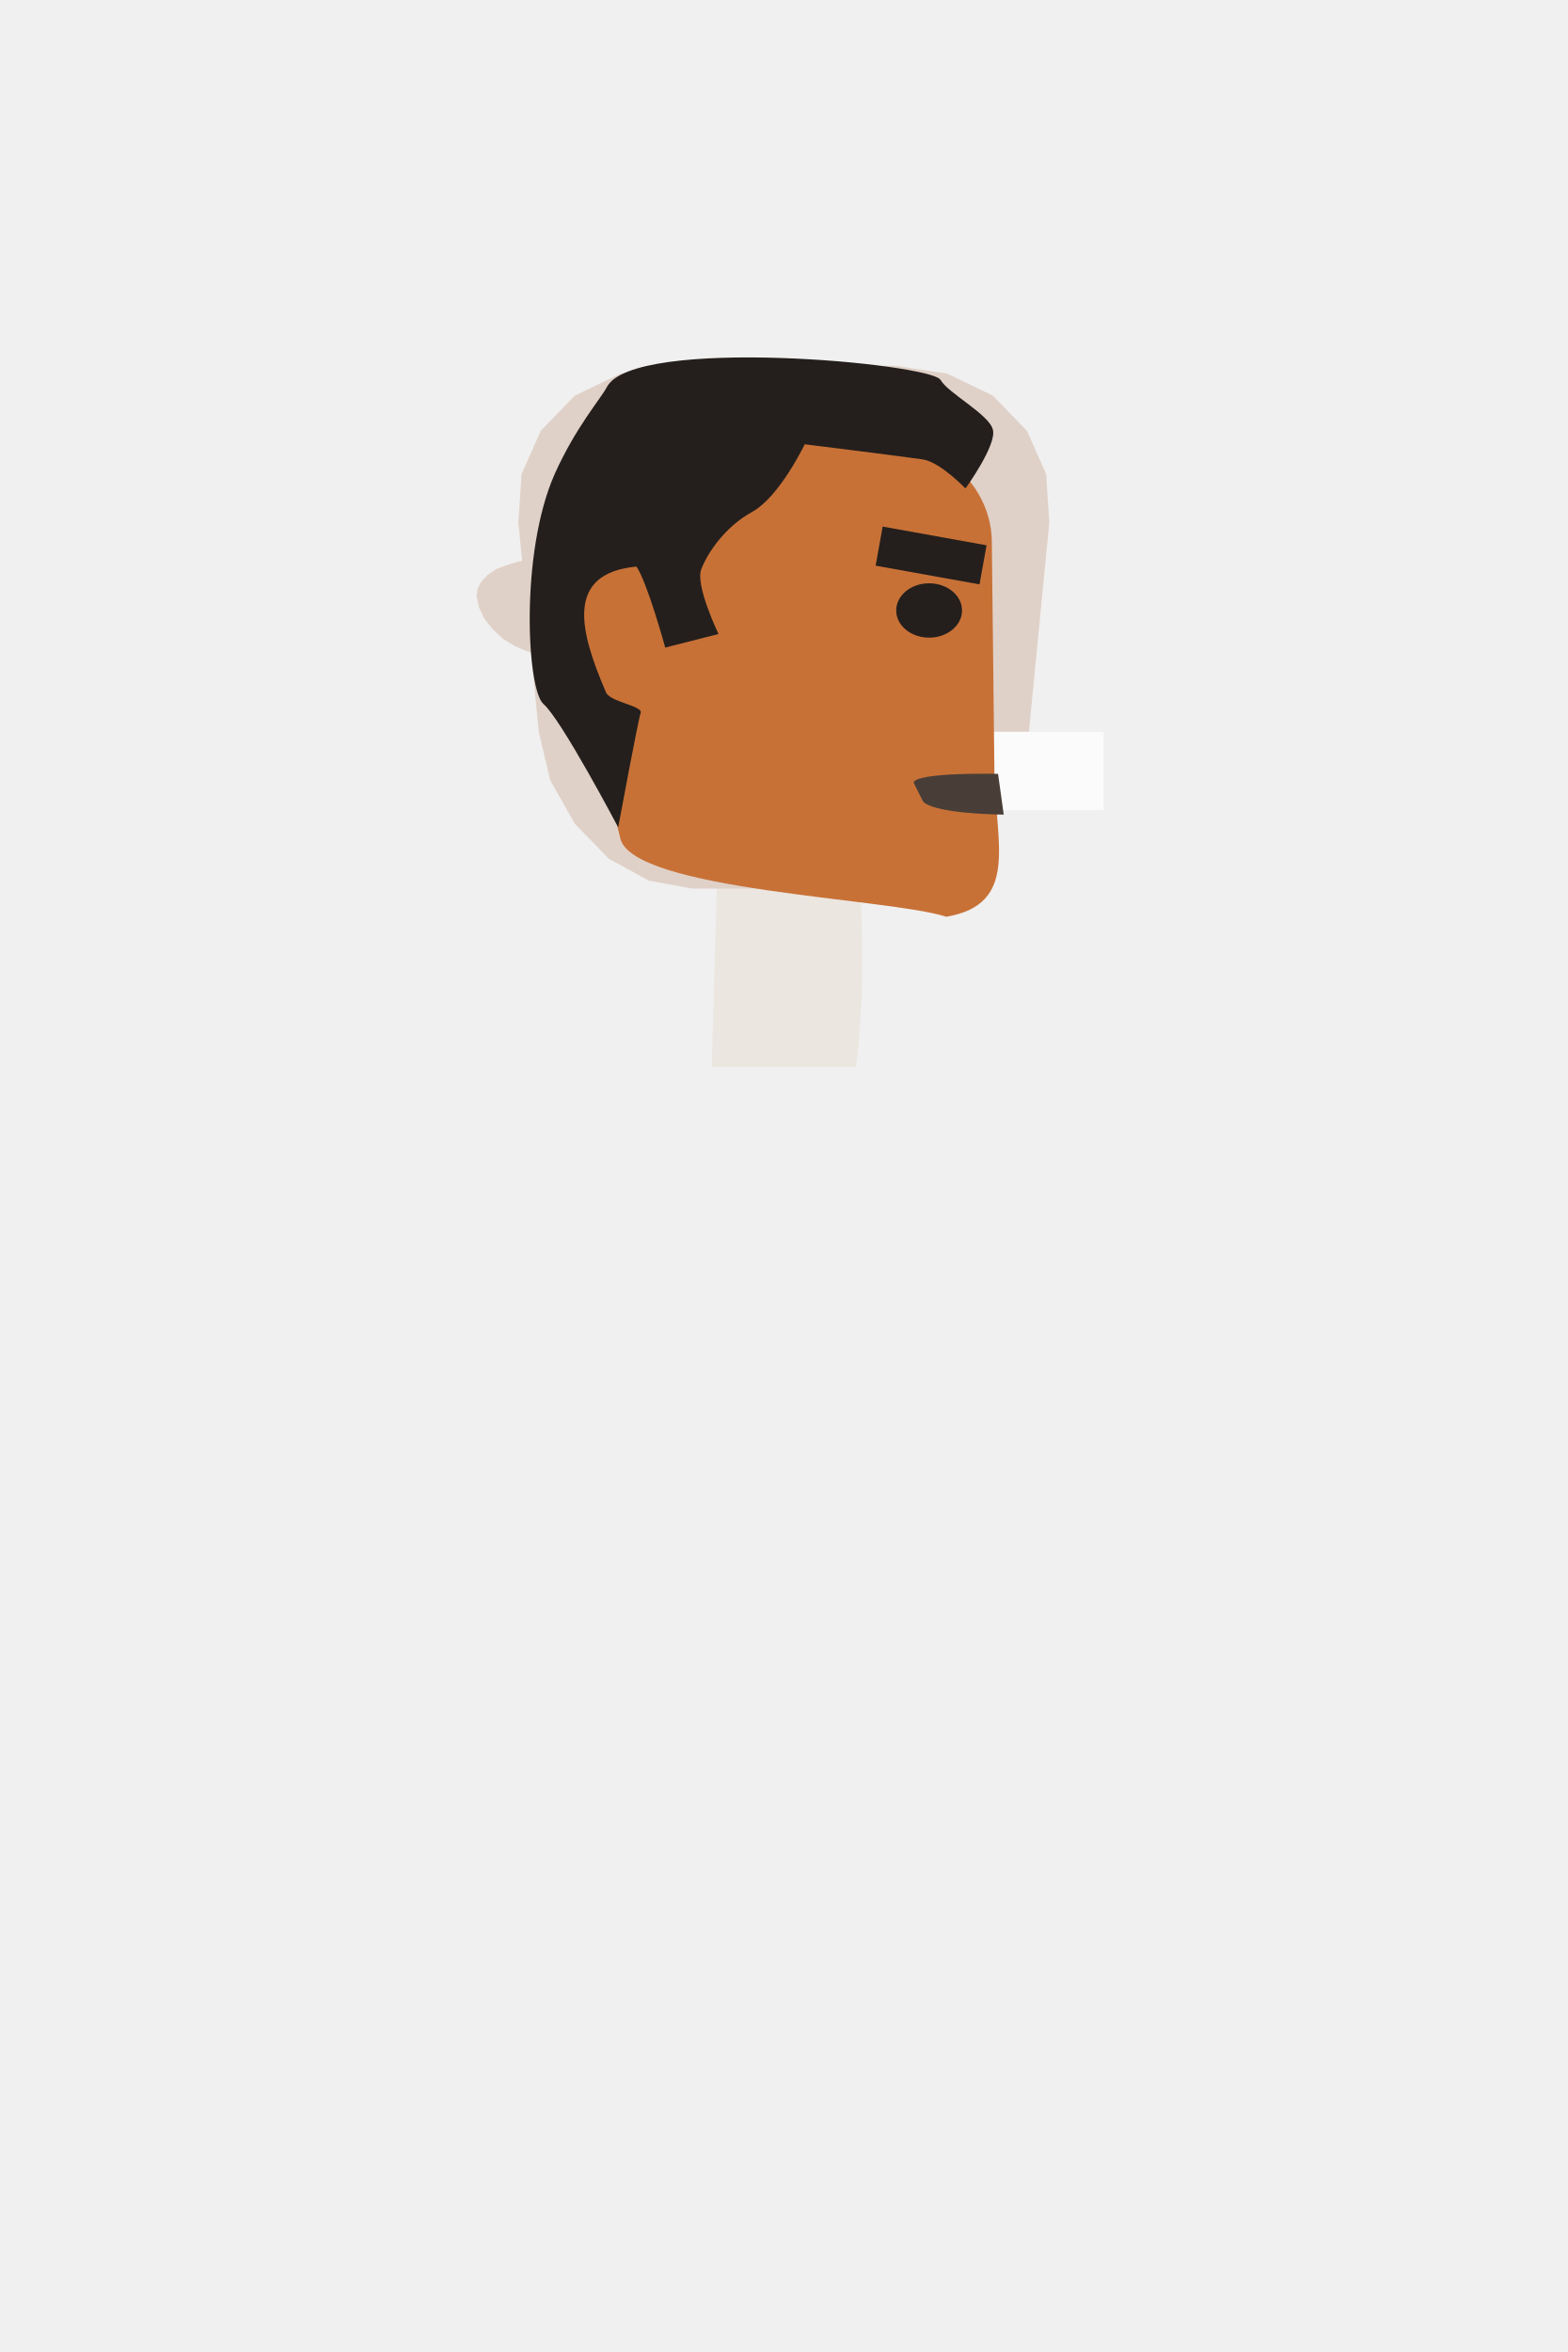
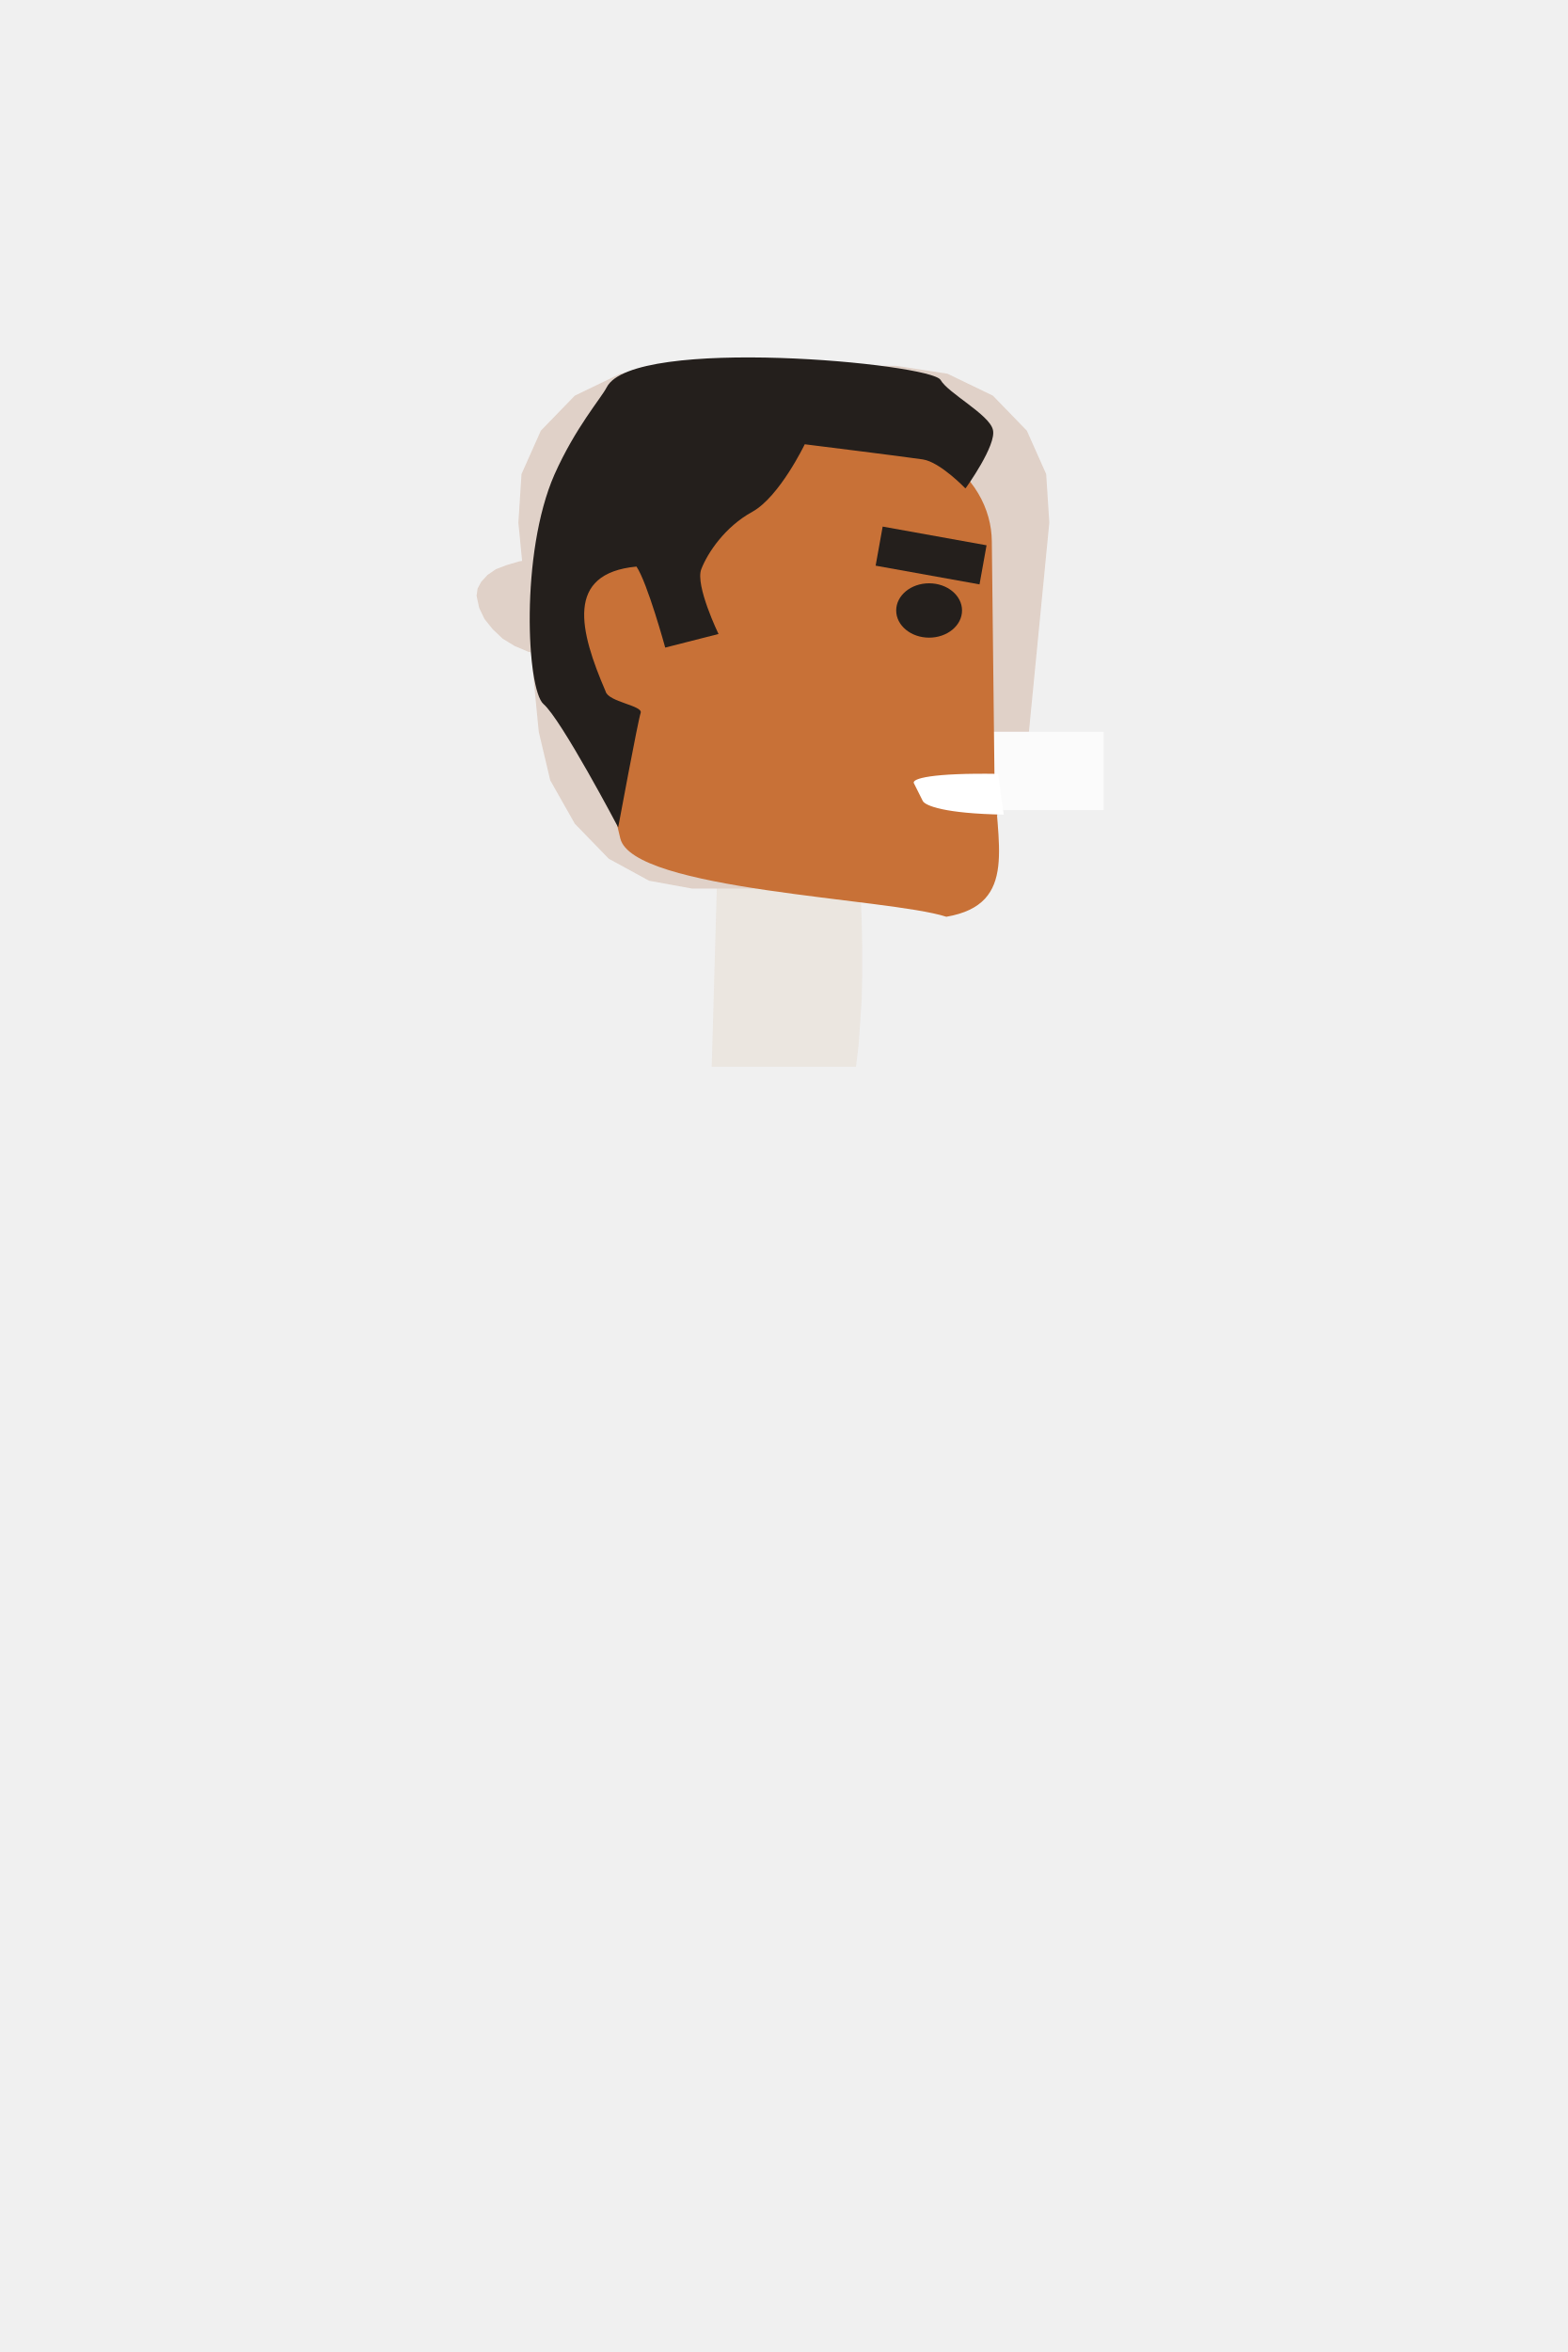
<svg xmlns="http://www.w3.org/2000/svg" width="600" height="900" viewBox="-1.5 -1.2 3 4.5" version="1.1" id="svg16944">
  <defs id="defs16948" />
  <g id="guide" opacity="0.7">
    <path d="M-0.138 0.841L-0.12 0.21L0.12 0.21L0.128 0.274L0.134 0.336L0.14 0.396L0.144 0.454L0.147 0.51L0.149 0.563L0.15 0.615L0.15 0.664L0.149 0.712L0.146 0.757L0.143 0.8L0.138 0.841Z" fill="#e8e1d9" id="path16926" />
    <path d="M-0.451 -0.131L-0.479 -0.13L-0.506 -0.126L-0.53 -0.119L-0.551 -0.111L-0.567 -0.1L-0.579 -0.087L-0.586 -0.074L-0.588 -0.06L-0.583 -0.037L-0.573 -0.016L-0.557 0.004L-0.538 0.022L-0.515 0.036L-0.489 0.047L-0.461 0.053L-0.433 0.055Z" fill="#d9c3b6" id="path16928" />
    <path d="M0.215 -0.5L0.313 -0.485L0.4 -0.443L0.465 -0.376L0.502 -0.293L0.508 -0.2L0.469 0.2L0.447 0.293L0.4 0.376L0.335 0.443L0.258 0.485L0.176 0.5L-0.176 0.5L-0.258 0.485L-0.335 0.443L-0.4 0.376L-0.447 0.293L-0.469 0.2L-0.508 -0.2L-0.502 -0.293L-0.465 -0.376L-0.4 -0.443L-0.313 -0.485L-0.215 -0.5Z" fill="#d9c3b6" id="path16930" />
    <path d="M0.215 -0.16L0.205 -0.123L0.178 -0.095L0.14 -0.085L0.103 -0.095L0.075 -0.123L0.065 -0.16L0.075 -0.197L0.102 -0.225L0.14 -0.235L0.178 -0.225L0.205 -0.198Z" fill="#ffffff" id="path16932" />
    <path d="M0.612 0.2L0.142 0.2L0.142 0.35L0.612 0.35Z" fill="#ffffff" id="path16934" />
    <path d="M-0.08 0H0.08M0 -0.08V0.08" stroke="#b04040" stroke-width="0.01" fill="none" id="path16936" />
  </g>
  <g id="back" />
  <g id="head">
    <path id="rect480-1-9-5" style="fill:#c87137;stroke-width:0.015;fill-opacity:1" d="m 0.311,0.554 c 0.14,-0.024 0.094,-0.142 0.092,-0.275 l -0.005,-0.443 c -0.001,-0.124 -0.132,-0.259 -0.449,-0.208 -0.317,0.051 -0.395,0.22 -0.366,0.34 l 0.104,0.436 c 0.024,0.1 0.513,0.114 0.624,0.15 z" />
    <path style="fill:#241f1c;fill-opacity:1;stroke-width:0.015" d="m 0.348,-0.266 c 0,0 0.06,-0.083 0.052,-0.112 -0.007,-0.029 -0.086,-0.07 -0.1,-0.095 -0.018,-0.032 -0.588,-0.085 -0.639,0.014 -0.01,0.02 -0.06,0.077 -0.1,0.167 -0.066,0.15 -0.053,0.411 -0.021,0.439 0.034,0.029 0.143,0.236 0.143,0.236 0,0 0.038,-0.205 0.043,-0.219 0.005,-0.014 -0.062,-0.021 -0.067,-0.041 -0.05,-0.116 -0.078,-0.226 0.059,-0.239 0.021,0.031 0.055,0.155 0.055,0.155 l 0.102,-0.026 c 0,0 -0.045,-0.093 -0.033,-0.124 0.012,-0.031 0.045,-0.081 0.098,-0.11 0.052,-0.029 0.1,-0.129 0.1,-0.129 0,0 0.193,0.024 0.226,0.029 0.033,0.005 0.081,0.055 0.081,0.055 z" id="path658" />
    <ellipse style="fill:#241f1c;stroke-width:0.015" id="path639-8-7" cx="-0.032" cy="0.278" rx="0.052" ry="0.063" transform="matrix(0,1,1,0,0,0)" />
    <rect style="fill:#241f1c;fill-opacity:1;stroke-width:0.015" id="rect985" width="0.202" height="0.076" x="0.152" y="-0.223" transform="rotate(10.2116)" />
  </g>
-   <g id="mouth-1" transform="translate(0.05393187,0.01359519)" style="fill:#483e37">
-     <path id="rect480-1-8-3-0-4" style="fill:#483e37;fill-opacity:1;stroke-width:0.015" d="M 0.367,0.346 0.356,0.267 c -0.126,-0.002 -0.166,0.009 -0.161,0.018 l 0.017,0.034 c 0.005,0.009 0.042,0.024 0.155,0.026 z" />
+   <g id="mouth-1" transform="translate(0.05393187,0.01359519)" style="fill:#ffffff">
+     <path id="rect480-1-8-3-0-4" style="fill:#ffffff;fill-opacity:1;stroke-width:0.015" d="M 0.367,0.346 0.356,0.267 c -0.126,-0.002 -0.166,0.009 -0.161,0.018 l 0.017,0.034 c 0.005,0.009 0.042,0.024 0.155,0.026 z" />
  </g>
  <g id="mouth-2" style="display:none">
-     <path id="rect480-1-8-3-0-3" style="fill:#782121;fill-opacity:1;stroke-width:0.015" d="m 0.416,0.399 -0.01,-0.138 c -0.111,-0.004 -0.146,0.015 -0.142,0.032 l 0.015,0.061 c 0.004,0.017 0.037,0.042 0.137,0.046 z" />
+     <path id="rect480-1-8-3-0-3" style="fill:#ffffff;fill-opacity:1;stroke-width:0.015" d="m 0.416,0.399 -0.01,-0.138 c -0.111,-0.004 -0.146,0.015 -0.142,0.032 l 0.015,0.061 c 0.004,0.017 0.037,0.042 0.137,0.046 z" />
  </g>
  <g id="mouth-3" style="display:none">
-     <path id="rect480-1-8-3-0" style="fill:#782121;fill-opacity:1;stroke-width:0.015" d="M 0.421,0.442 0.402,0.245 C 0.222,0.236 0.207,0.325 0.206,0.36 l -0.004,0.088 c 0.003,0.035 0.058,-0.014 0.219,-0.007 z" />
+     <path id="rect480-1-8-3-0" style="fill:#ffffff;fill-opacity:1;stroke-width:0.015" d="M 0.421,0.442 0.402,0.245 C 0.222,0.236 0.207,0.325 0.206,0.36 l -0.004,0.088 c 0.003,0.035 0.058,-0.014 0.219,-0.007 z" />
  </g>
</svg>
